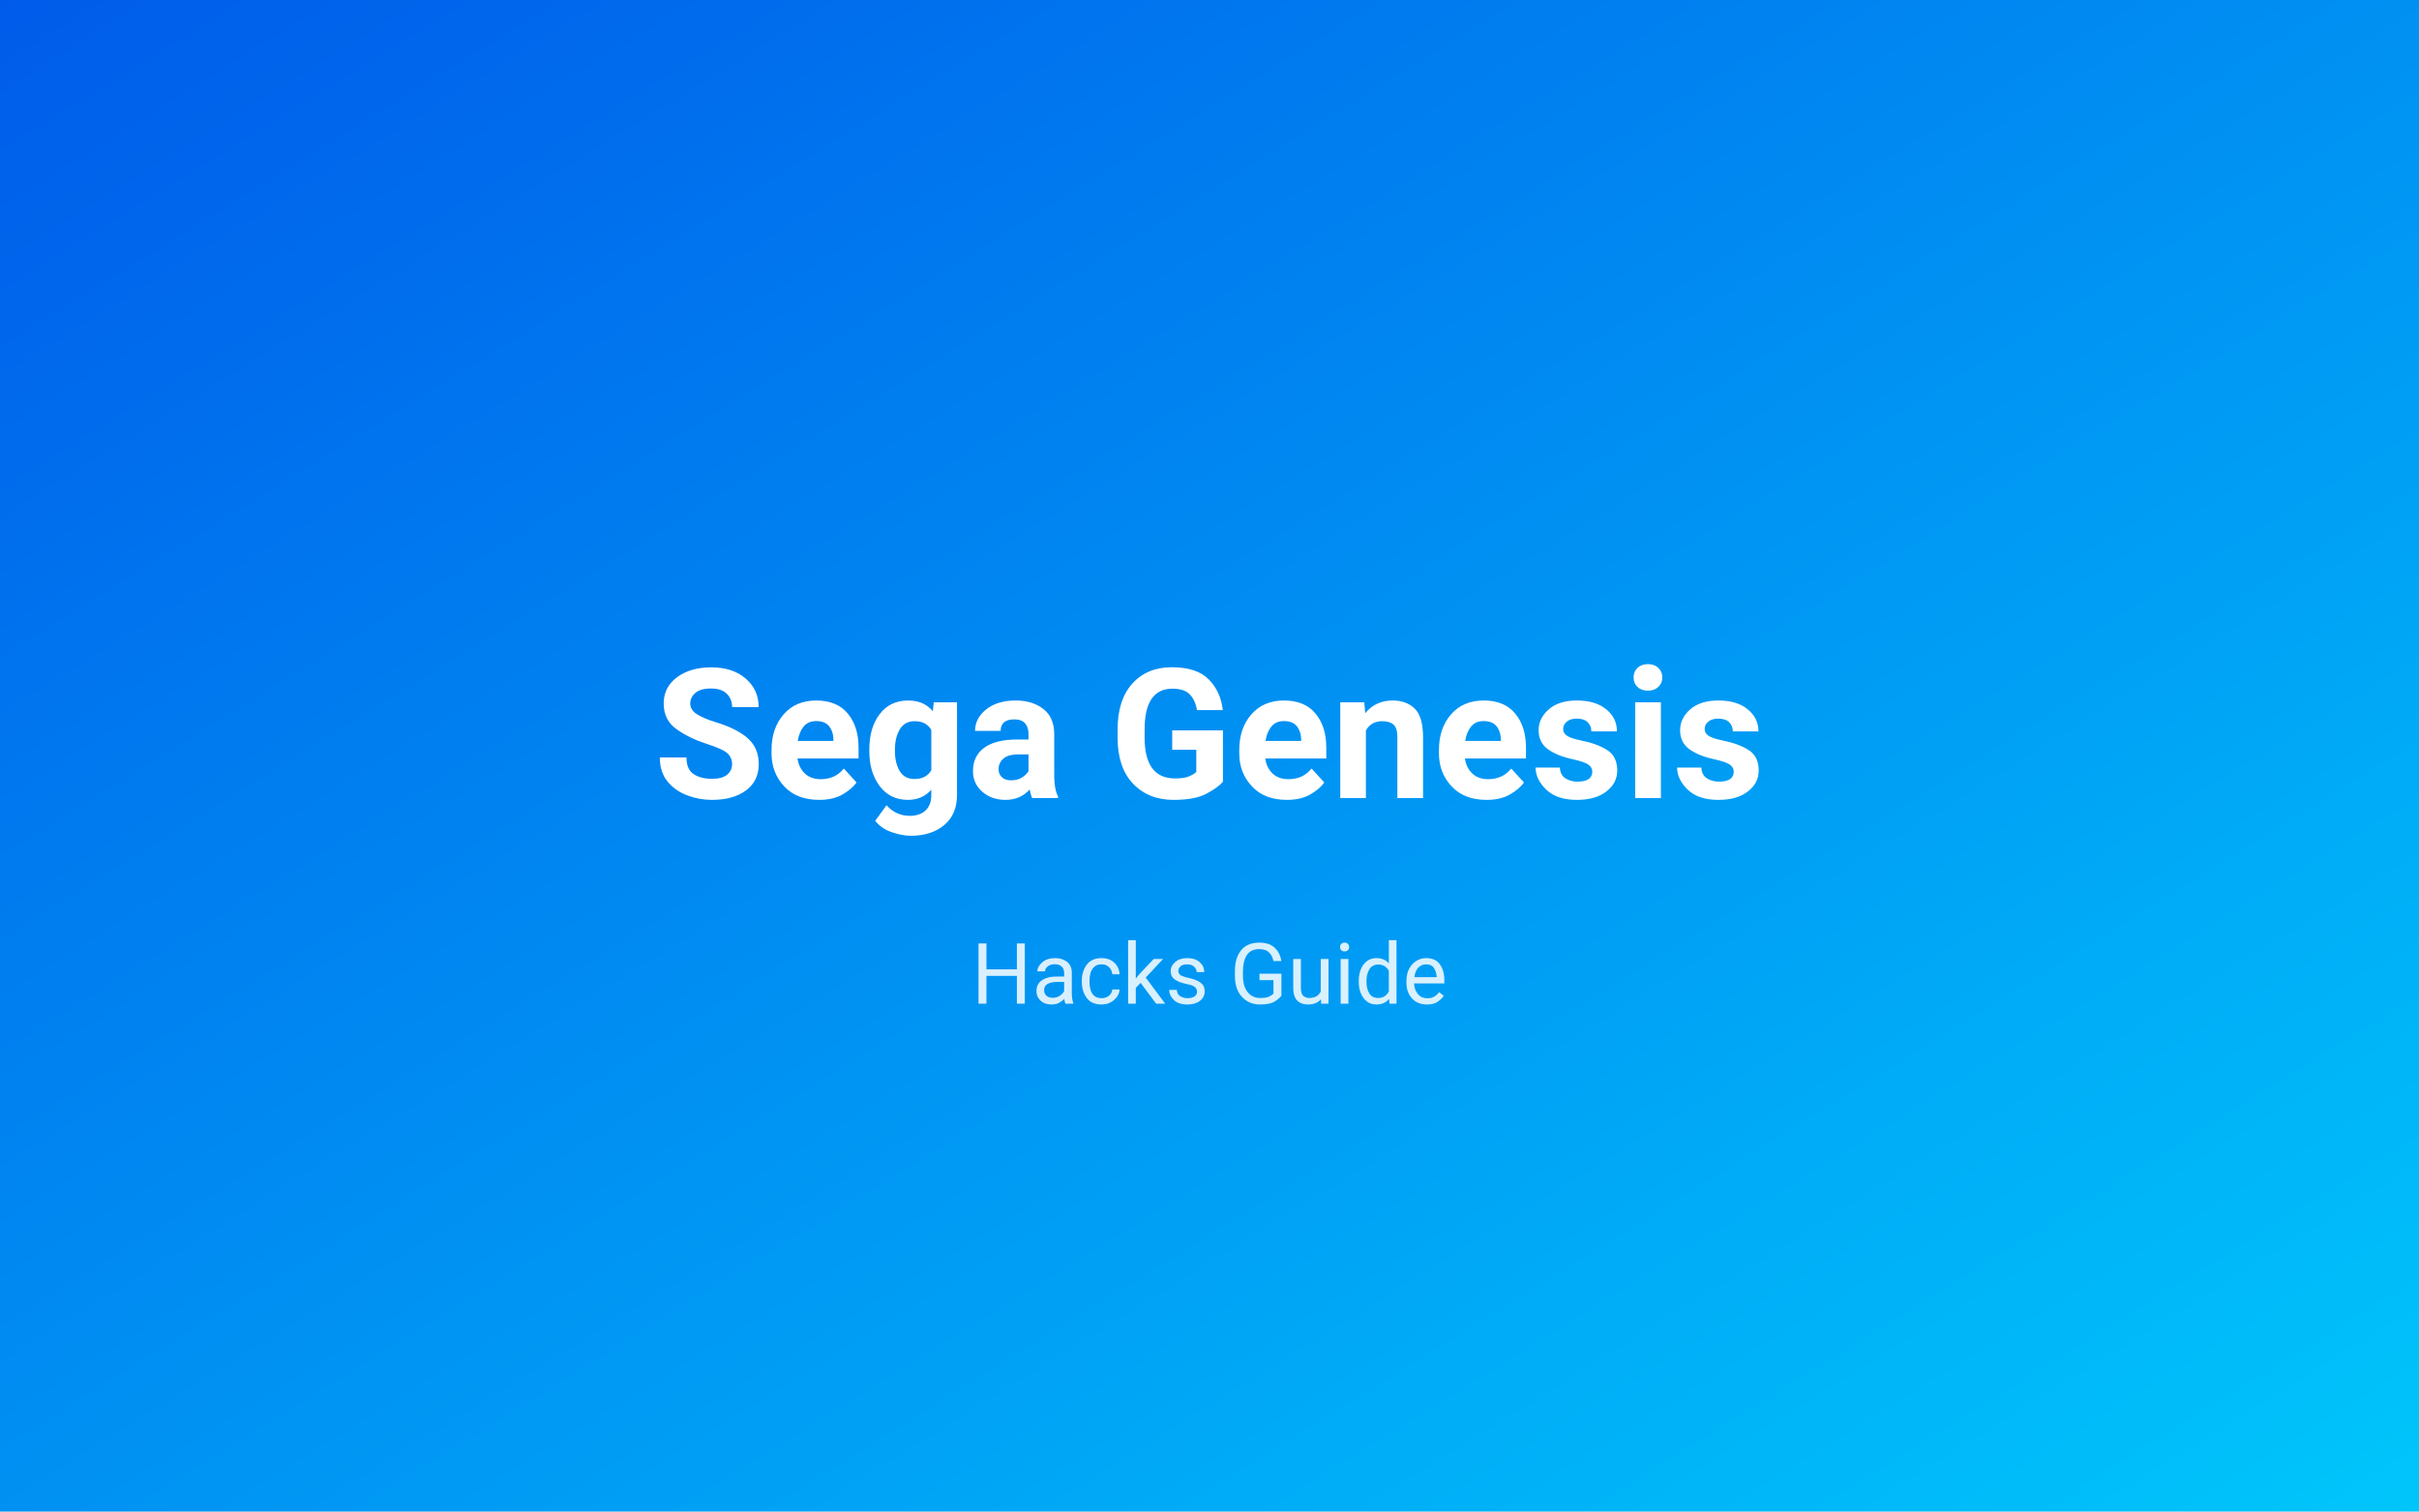
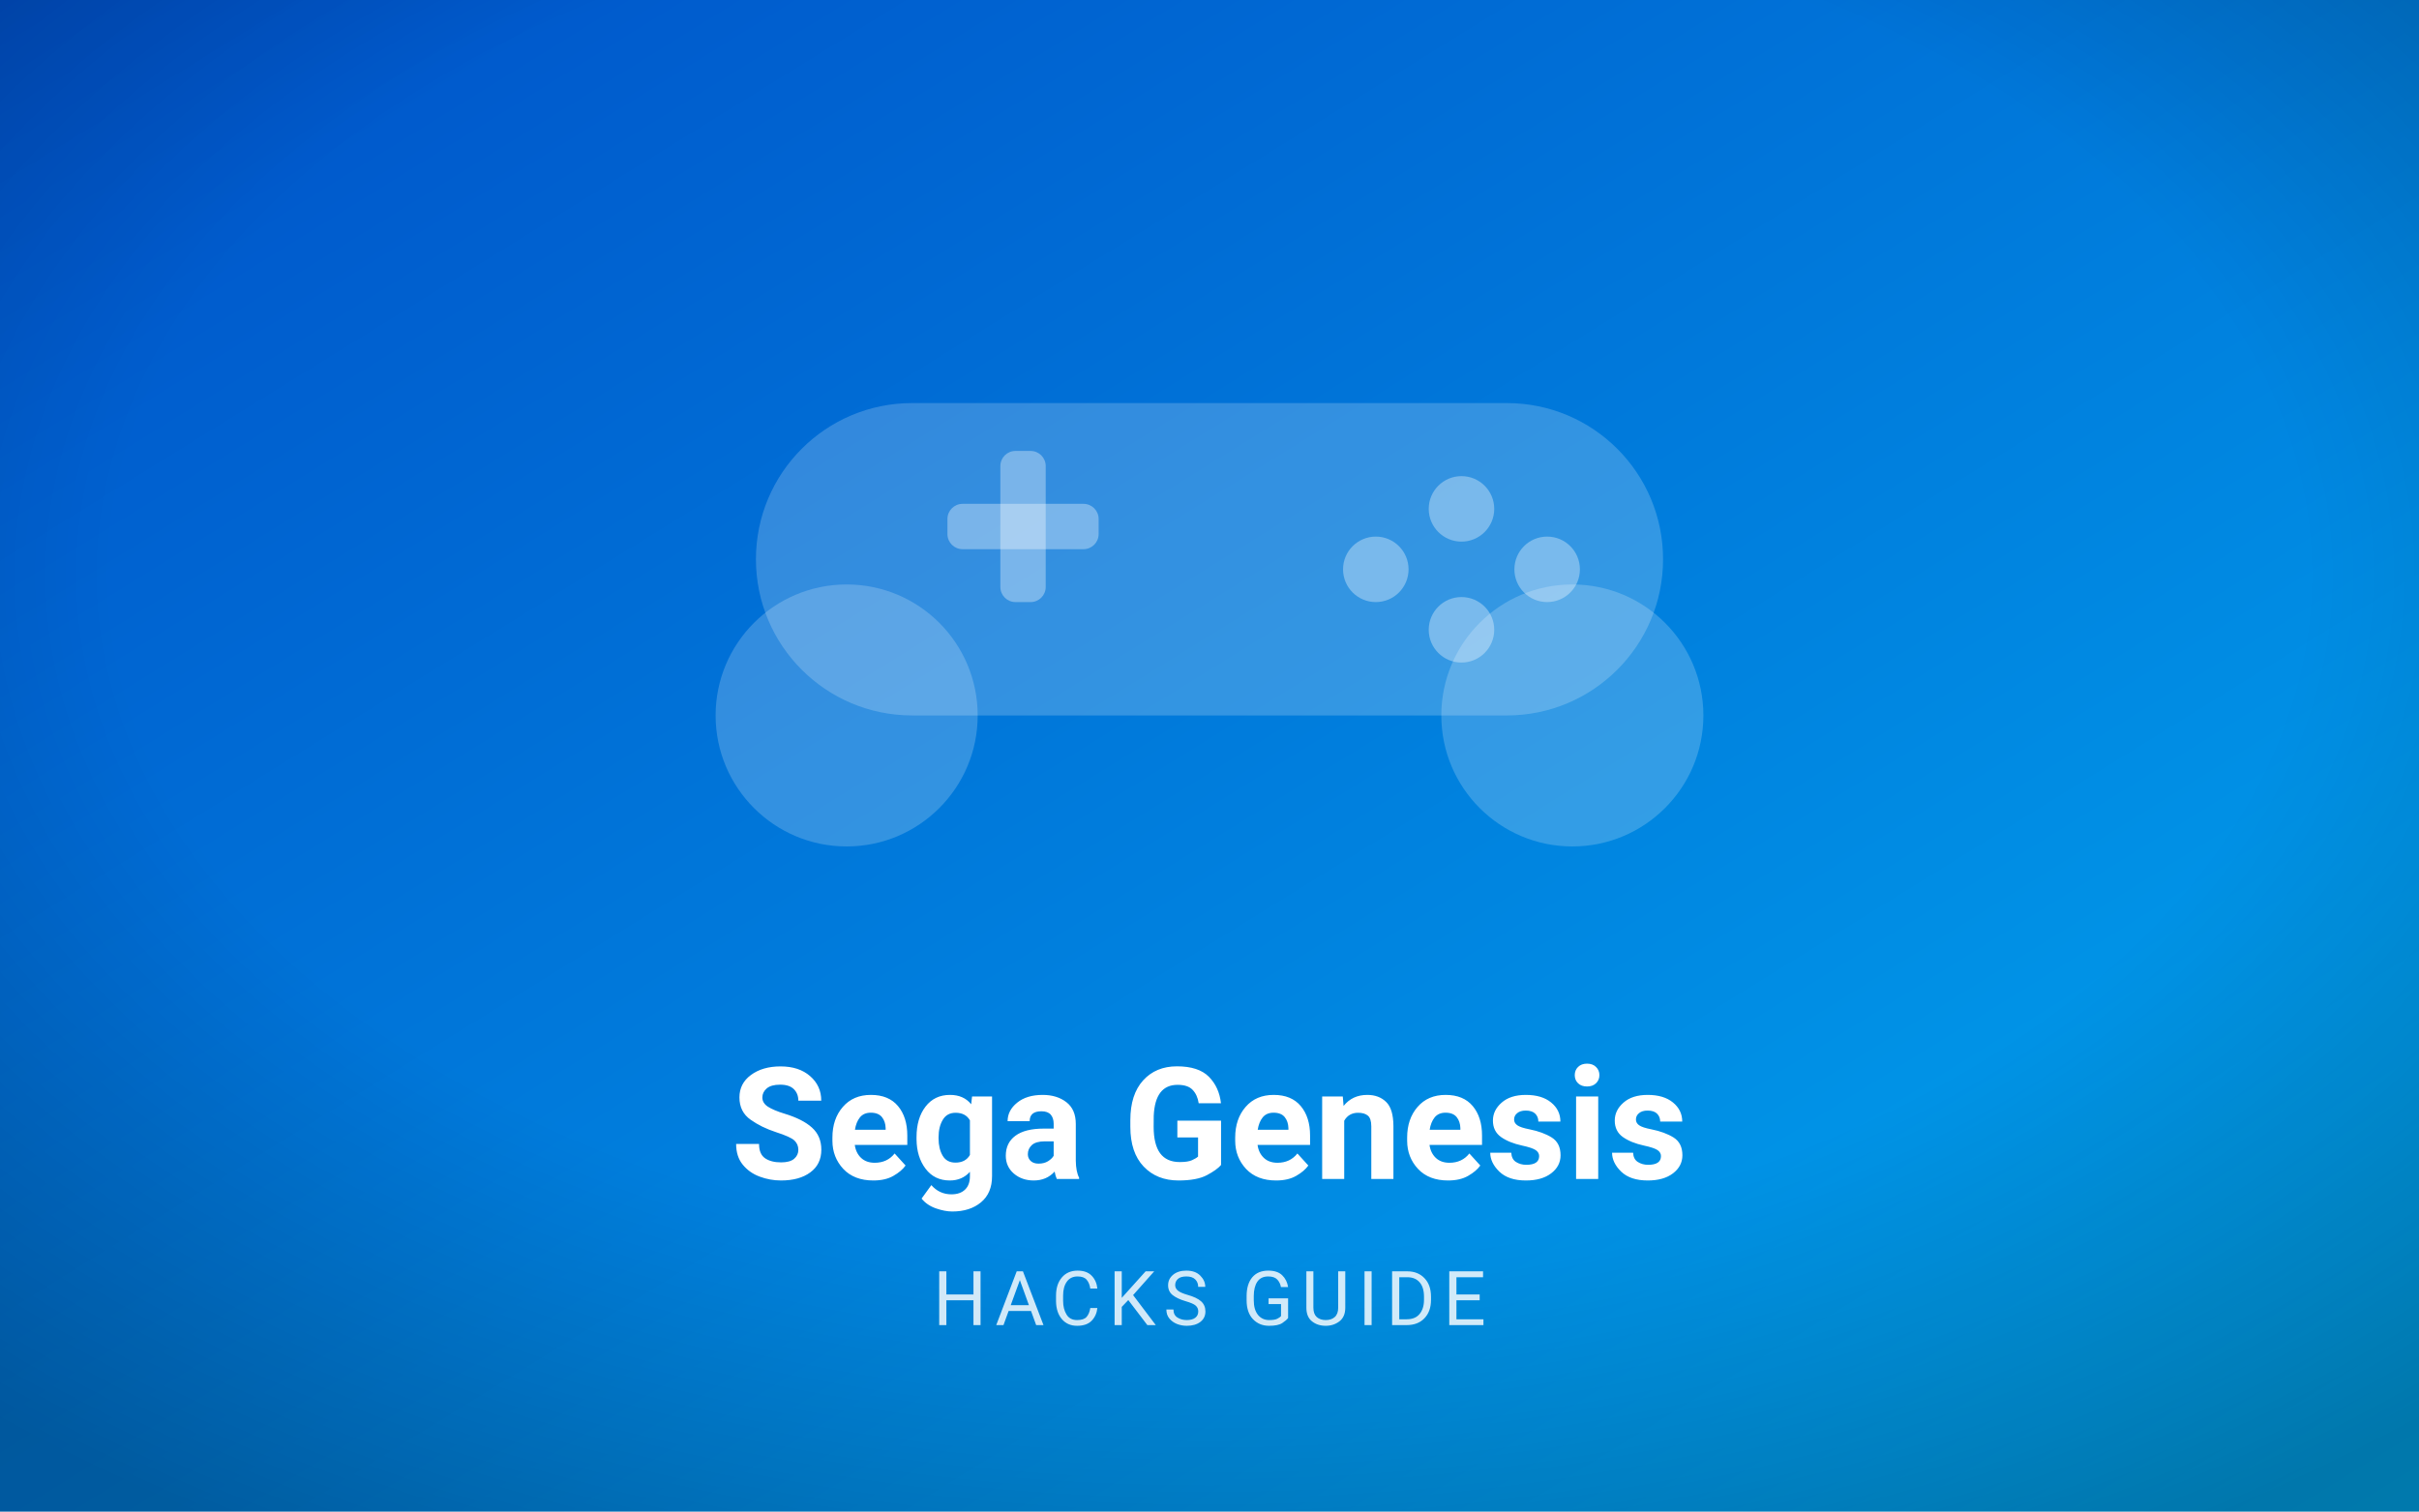
- <svg xmlns="http://www.w3.org/2000/svg" viewBox="0 0 400 250" preserveAspectRatio="xMidYMid slice">
+ <svg xmlns="http://www.w3.org/2000/svg" viewBox="0 0 480 300" preserveAspectRatio="xMidYMid slice">
  <defs>
    <linearGradient id="g" x1="0" y1="0" x2="1" y2="1">
-       <stop offset="0%" stop-color="#005bea" />
-       <stop offset="100%" stop-color="#00c6fb" />
+       <stop offset="0%" stop-color="#0050c8" />
+       <stop offset="100%" stop-color="#00a8f0" />
    </linearGradient>
+     <radialGradient id="v" cx="50%" cy="38%" r="75%">
+       <stop offset="60%" stop-color="#000000" stop-opacity="0" />
+       <stop offset="100%" stop-color="#000000" stop-opacity="0.28" />
+     </radialGradient>
  </defs>
-   <rect width="400" height="250" fill="url(#g)" />
-   <text x="200" y="132" font-family="-apple-system,BlinkMacSystemFont,Segoe UI,Roboto,Helvetica,Arial,sans-serif" font-size="30" font-weight="700" fill="#ffffff" text-anchor="middle">Sega Genesis</text>
-   <text x="200" y="166" font-family="-apple-system,BlinkMacSystemFont,Segoe UI,Roboto,Helvetica,Arial,sans-serif" font-size="14" fill="#ffffff" fill-opacity="0.85" text-anchor="middle">Hacks Guide</text>
+   <rect width="480" height="300" fill="url(#g)" />
+   <g fill="#ffffff" fill-opacity="0.20">
+     <rect x="150" y="80" width="180" height="62" rx="31" />
+     <circle cx="168" cy="142" r="26" />
+     <circle cx="312" cy="142" r="26" />
+   </g>
+   <g fill="#ffffff" fill-opacity="0.34">
+     <rect x="188" y="100" width="30" height="9" rx="3" />
+     <rect x="198.5" y="89.5" width="9" height="30" rx="3" />
+     <circle cx="290" cy="101" r="6.5" />
+     <circle cx="307" cy="113" r="6.5" />
+     <circle cx="273" cy="113" r="6.5" />
+     <circle cx="290" cy="125" r="6.5" />
+   </g>
+   <rect width="480" height="300" fill="url(#v)" />
+   <text x="240" y="234" font-family="-apple-system,BlinkMacSystemFont,Segoe UI,Roboto,Helvetica,Arial,sans-serif" font-size="31" font-weight="700" fill="#ffffff" text-anchor="middle">Sega Genesis</text>
+   <text x="240" y="263" font-family="-apple-system,BlinkMacSystemFont,Segoe UI,Roboto,Helvetica,Arial,sans-serif" font-size="15" letter-spacing="1.5" fill="#ffffff" fill-opacity="0.82" text-anchor="middle">HACKS GUIDE</text>
</svg>
